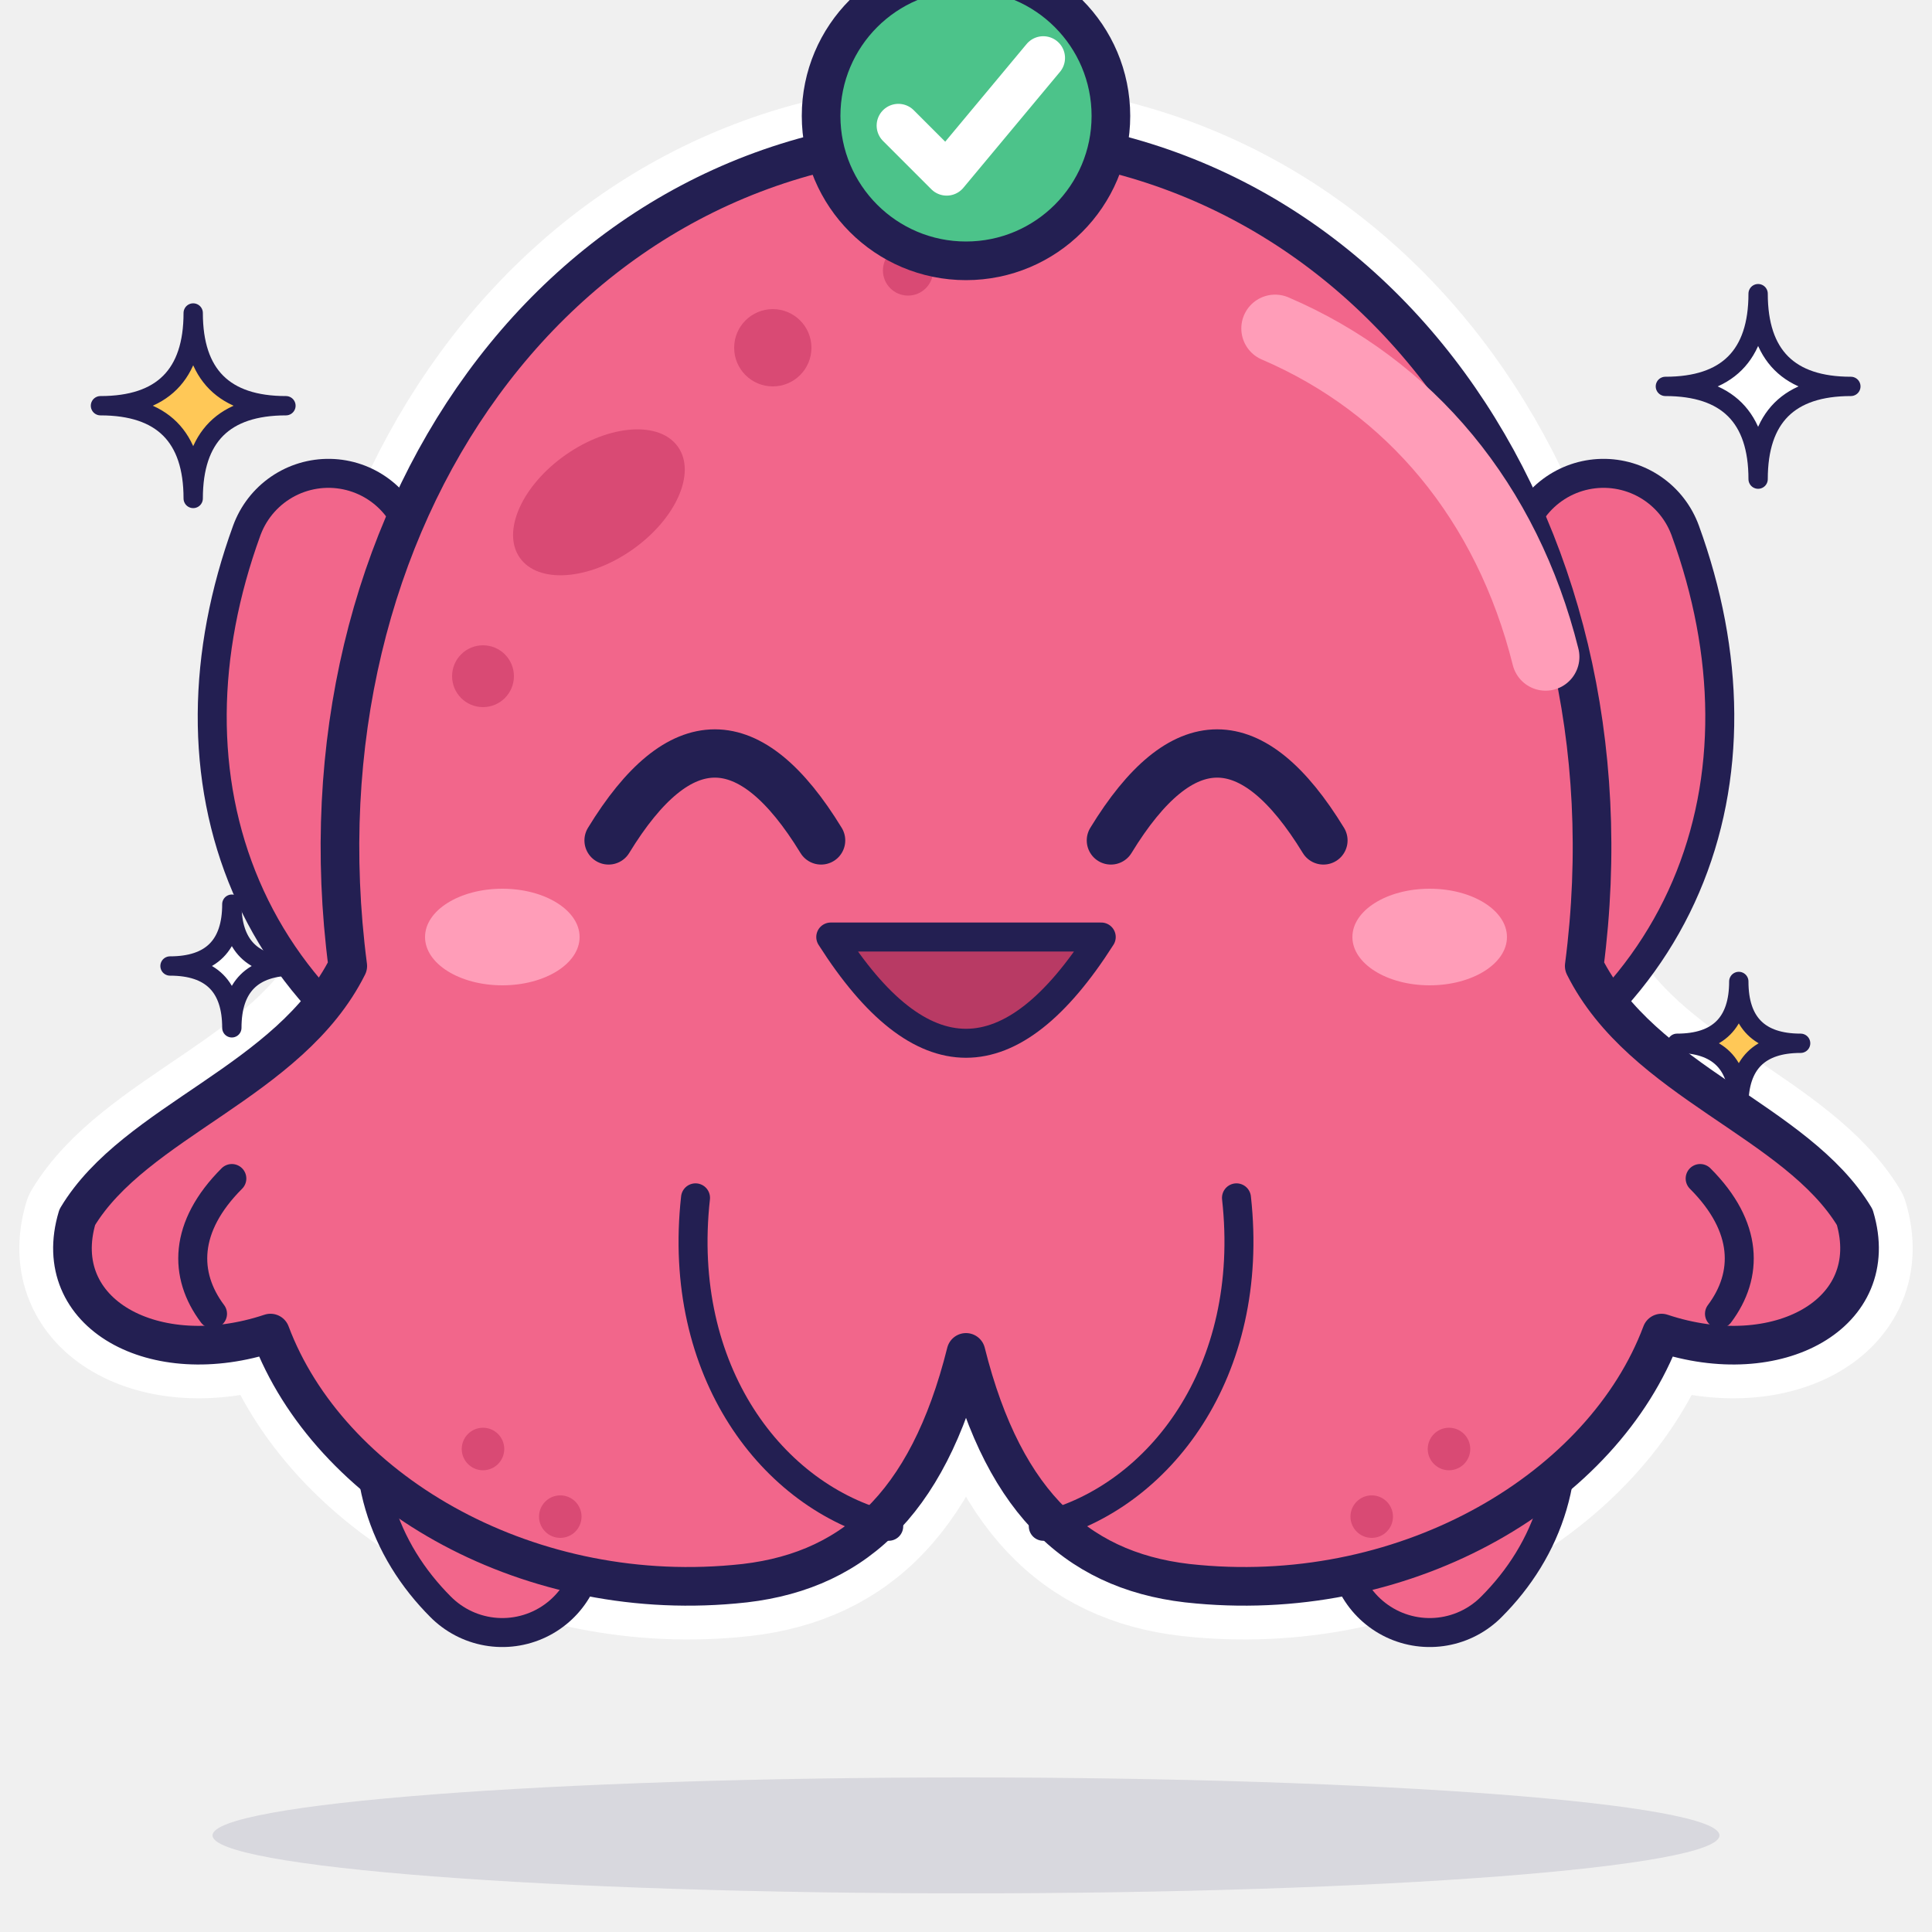
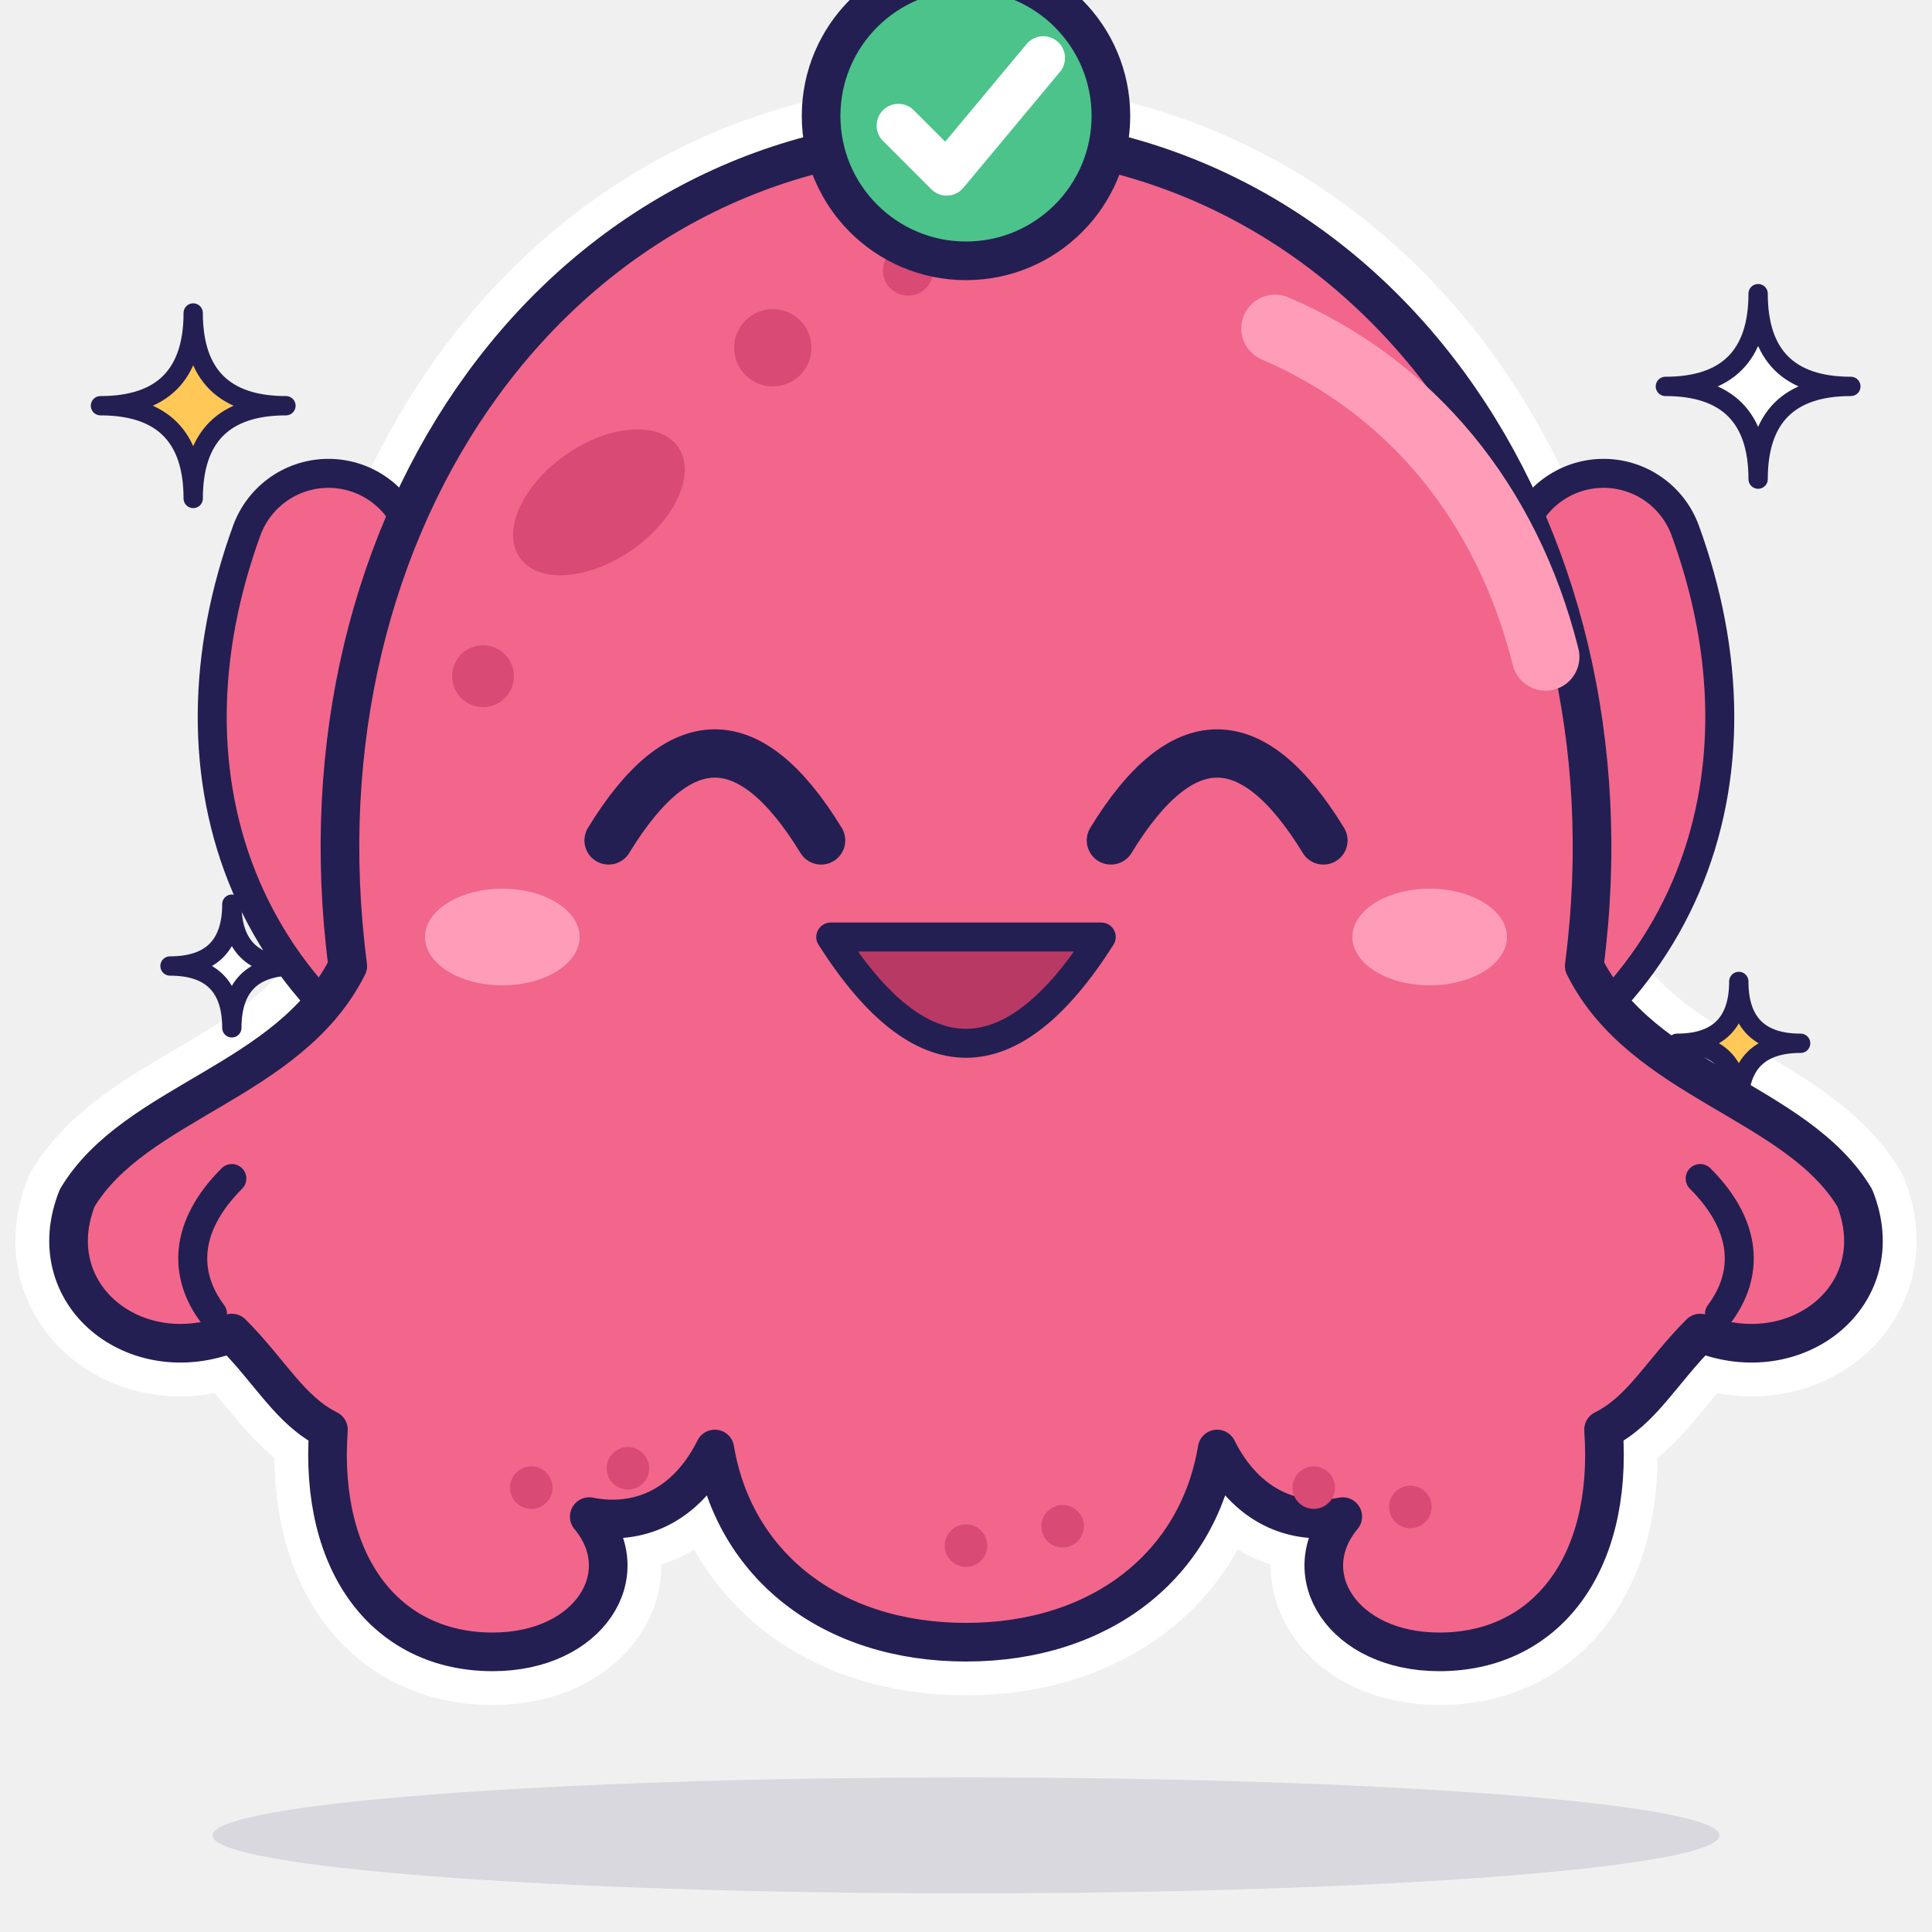
<svg xmlns="http://www.w3.org/2000/svg" viewBox="0 0 200 200" role="img" aria-label="Pouple the octopus">
  <ellipse cx="100" cy="190" rx="78" ry="6" fill="#231F52" opacity=".12" />
-   <path d="M36 100 C30 54 58 14 100 14 C142 14 170 54 164 100 C170 112 186 116 192 126 C195 136 184 142 172 138 C166 154 146 166 124 164 C112 163 104 156 100 140 C96 156 88 163 76 164 C54 166 34 154 28 138 C16 142 5 136 8 126 C14 116 30 112 36 100 Z" fill="#fff" stroke="#fff" stroke-width="11" stroke-linejoin="round" />
+   <path d="M36 100 C30 54 58 14 100 14 C142 14 170 54 164 100 C170 112 186 114 192 124 C196 134 186 142 176 138 C172 142 170 146 166 148 C167 162 160 171 149 171 C139 171 134 163 139 157 C134 158 129 156 126 150 C124 162 114 170 100 170 C86 170 76 162 74 150 C71 156 66 158 61 157 C66 163 61 171 51 171 C40 171 33 162 34 148 C30 146 28 142 24 138 C14 142 4 134 8 124 C14 114 30 112 36 100 Z" fill="#fff" stroke="#fff" stroke-width="11" stroke-linejoin="round" />
  <path d="M56 108 C34 100 26 80 34 58" fill="none" stroke="#231F52" stroke-width="21" stroke-linecap="round" stroke-linejoin="round" />
  <path d="M56 108 C34 100 26 80 34 58" fill="none" stroke="#F2668B" stroke-width="15" stroke-linecap="round" stroke-linejoin="round" />
  <path d="M144 108 C166 100 174 80 166 58" fill="none" stroke="#231F52" stroke-width="21" stroke-linecap="round" stroke-linejoin="round" />
  <path d="M144 108 C166 100 174 80 166 58" fill="none" stroke="#F2668B" stroke-width="15" stroke-linecap="round" stroke-linejoin="round" />
  <path d="M60 128 C46 140 44 152 52 160" fill="none" stroke="#231F52" stroke-width="21" stroke-linecap="round" stroke-linejoin="round" />
  <path d="M60 128 C46 140 44 152 52 160" fill="none" stroke="#F2668B" stroke-width="15" stroke-linecap="round" stroke-linejoin="round" />
  <path d="M140 128 C154 140 156 152 148 160" fill="none" stroke="#231F52" stroke-width="21" stroke-linecap="round" stroke-linejoin="round" />
  <path d="M140 128 C154 140 156 152 148 160" fill="none" stroke="#F2668B" stroke-width="15" stroke-linecap="round" stroke-linejoin="round" />
-   <path d="M36 100 C30 54 58 14 100 14 C142 14 170 54 164 100 C170 112 186 116 192 126 C195 136 184 142 172 138 C166 154 146 166 124 164 C112 163 104 156 100 140 C96 156 88 163 76 164 C54 166 34 154 28 138 C16 142 5 136 8 126 C14 116 30 112 36 100 Z" fill="#F2668B" stroke="#231F52" stroke-width="4" stroke-linejoin="round" />
-   <path d="M128 124 C130 142 120 155 108 158" fill="none" stroke="#231F52" stroke-width="3" stroke-linecap="round" />
-   <path d="M72 124 C70 142 80 155 92 158" fill="none" stroke="#231F52" stroke-width="3" stroke-linecap="round" />
+   <path d="M36 100 C30 54 58 14 100 14 C142 14 170 54 164 100 C170 112 186 114 192 124 C196 134 186 142 176 138 C172 142 170 146 166 148 C167 162 160 171 149 171 C139 171 134 163 139 157 C134 158 129 156 126 150 C124 162 114 170 100 170 C86 170 76 162 74 150 C71 156 66 158 61 157 C66 163 61 171 51 171 C40 171 33 162 34 148 C30 146 28 142 24 138 C14 142 4 134 8 124 C14 114 30 112 36 100 Z" fill="#F2668B" stroke="#231F52" stroke-width="4" stroke-linejoin="round" />
  <path d="M176 122 C181 127 181 132 178 136" fill="none" stroke="#231F52" stroke-width="3" stroke-linecap="round" />
  <path d="M24 122 C19 127 19 132 22 136" fill="none" stroke="#231F52" stroke-width="3" stroke-linecap="round" />
  <path d="M132 34 C146 40 156 52 160 68" fill="none" stroke="#FF9DB8" stroke-width="7" stroke-linecap="round" />
  <ellipse cx="62" cy="52" rx="10" ry="6" transform="rotate(-35 62 52)" fill="#D94A74" />
  <circle cx="80" cy="36" r="4" fill="#D94A74" />
  <circle cx="50" cy="70" r="3.2" fill="#D94A74" />
  <circle cx="94" cy="28" r="2.6" fill="#D94A74" />
-   <circle cx="150" cy="150" r="2.2" fill="#D94A74" />
-   <circle cx="142" cy="157" r="2.2" fill="#D94A74" />
-   <circle cx="50" cy="150" r="2.2" fill="#D94A74" />
-   <circle cx="58" cy="157" r="2.2" fill="#D94A74" />
+   <circle cx="146" cy="156" r="2.2" fill="#D94A74" />
+   <circle cx="136" cy="154" r="2.2" fill="#D94A74" />
+   <circle cx="100" cy="160" r="2.2" fill="#D94A74" />
+   <circle cx="110" cy="158" r="2.2" fill="#D94A74" />
+   <circle cx="55" cy="154" r="2.2" fill="#D94A74" />
+   <circle cx="65" cy="152" r="2.2" fill="#D94A74" />
  <g transform="translate(0 -15)">
    <ellipse cx="52" cy="112" rx="8" ry="5" fill="#FF9DB8" />
    <ellipse cx="148" cy="112" rx="8" ry="5" fill="#FF9DB8" />
    <path d="M63 102 Q74 84 85 102" fill="none" stroke="#231F52" stroke-width="5" stroke-linecap="round" />
    <path d="M115 102 Q126 84 137 102" fill="none" stroke="#231F52" stroke-width="5" stroke-linecap="round" />
    <path d="M86 112 Q100 134 114 112 Z" fill="#B83A64" stroke="#231F52" stroke-width="3" stroke-linejoin="round" />
  </g>
  <path d="M20 32.4 Q20 42 29.6 42 Q20 42 20 51.6 Q20 42 10.4 42 Q20 42 20 32.4 Z" fill="#FFC857" stroke="#231F52" stroke-width="2" stroke-linejoin="round" />
  <path d="M182 30.4 Q182 40 191.6 40 Q182 40 182 49.6 Q182 40 172.4 40 Q182 40 182 30.4 Z" fill="#fff" stroke="#231F52" stroke-width="2" stroke-linejoin="round" />
  <path d="M180 101.6 Q180 108 186.4 108 Q180 108 180 114.4 Q180 108 173.6 108 Q180 108 180 101.6 Z" fill="#FFC857" stroke="#231F52" stroke-width="2" stroke-linejoin="round" />
  <path d="M24 93.6 Q24 100 30.4 100 Q24 100 24 106.4 Q24 100 17.6 100 Q24 100 24 93.6 Z" fill="#fff" stroke="#231F52" stroke-width="2" stroke-linejoin="round" />
  <circle cx="100" cy="12" r="15" fill="#4CC38A" stroke="#231F52" stroke-width="4" />
  <path d="M93 13 L98 18 L108 6" fill="none" stroke="#fff" stroke-width="4.5" stroke-linecap="round" stroke-linejoin="round" />
</svg>
